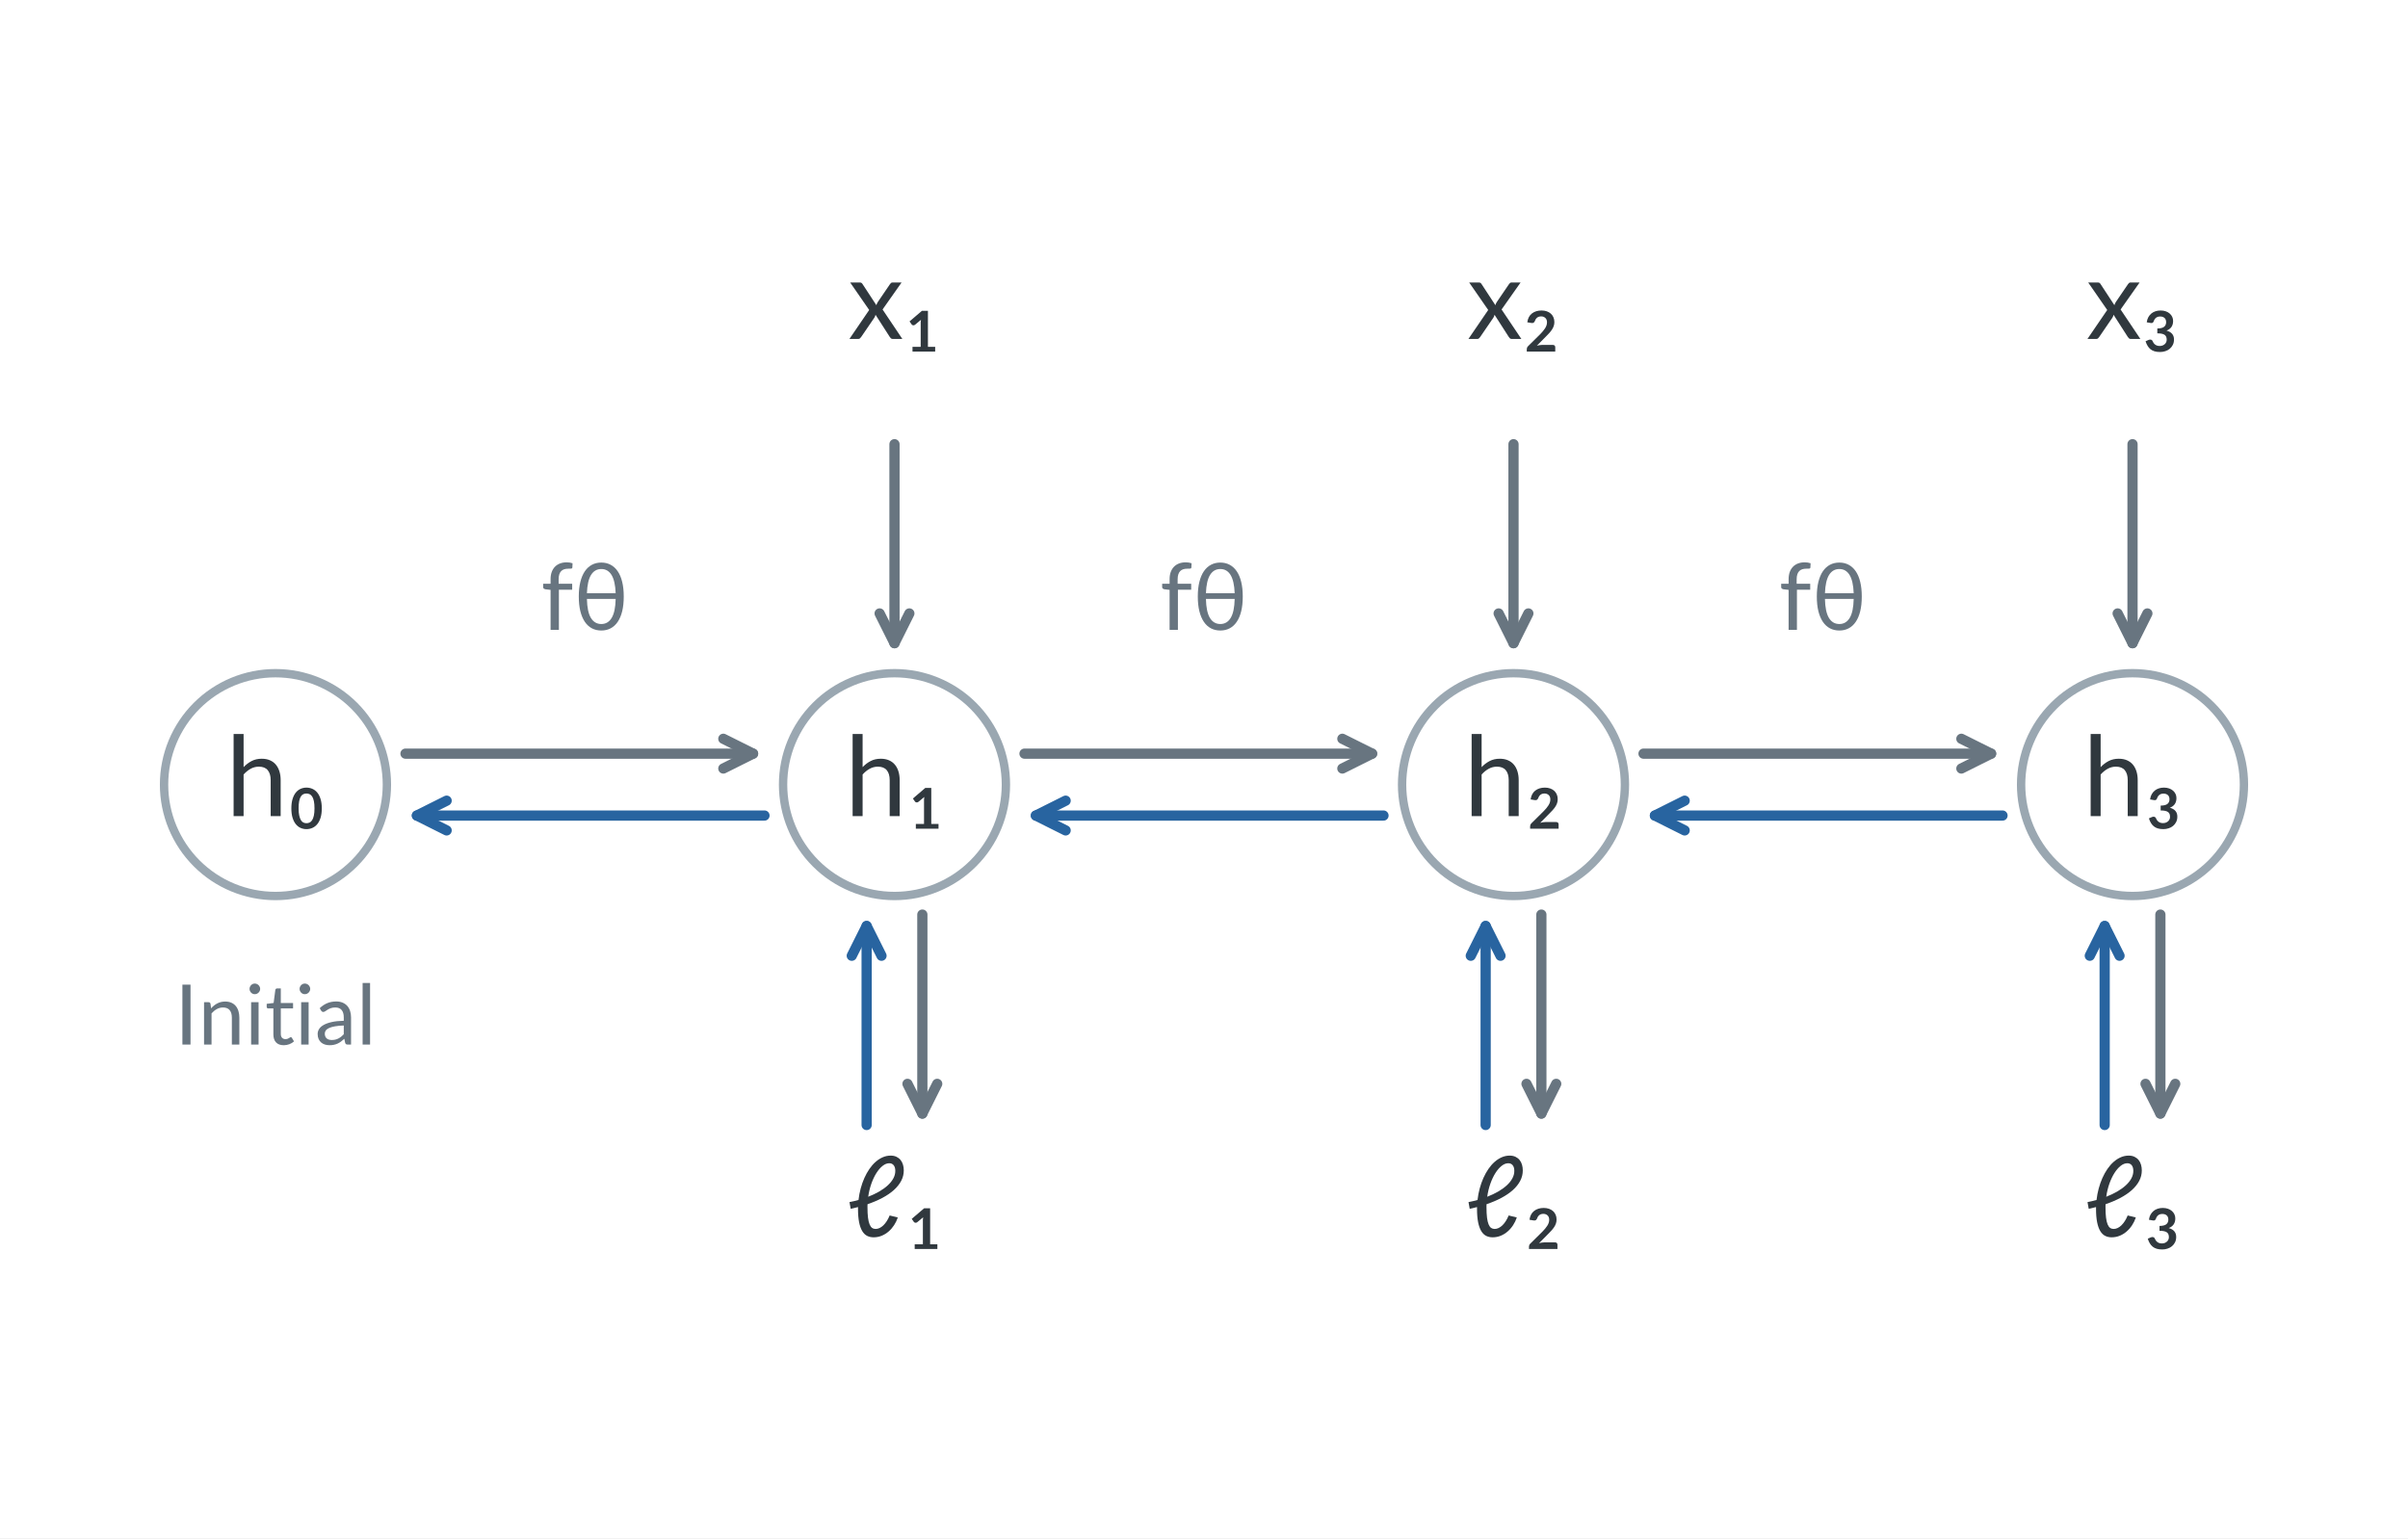
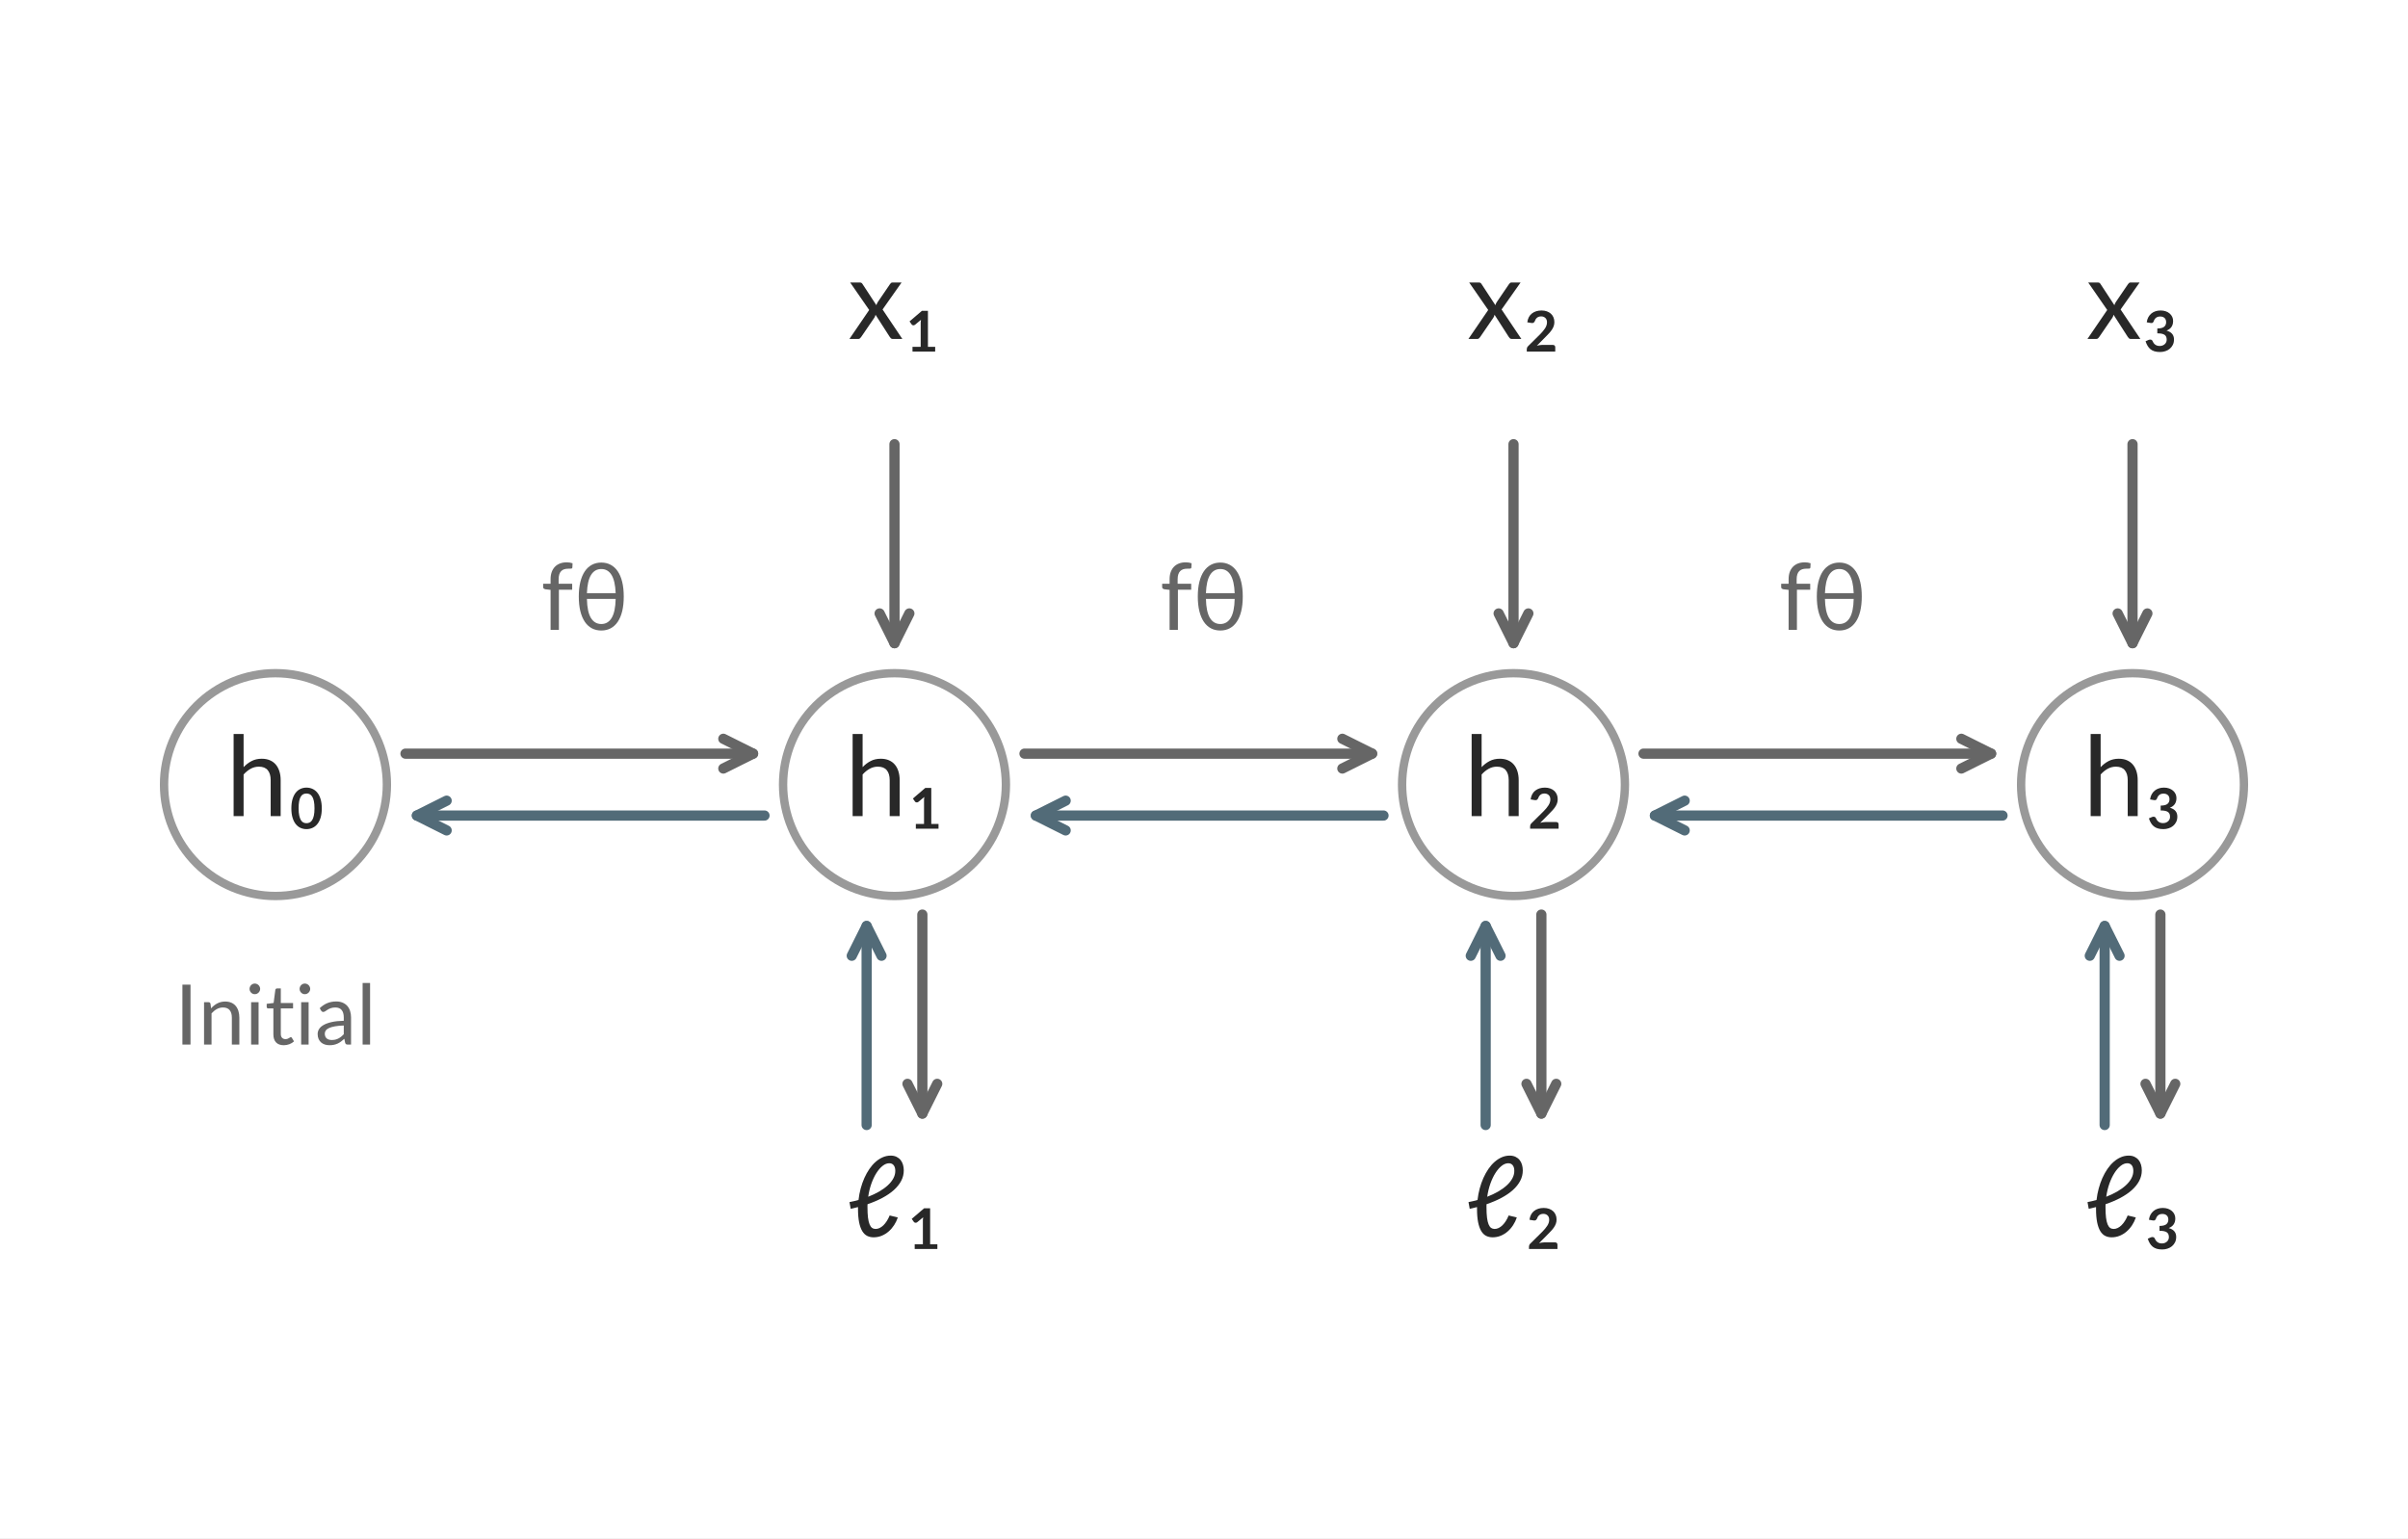
<svg xmlns="http://www.w3.org/2000/svg" xmlns:xlink="http://www.w3.org/1999/xlink" width="259.2pt" height="165.6pt" viewBox="0 0 259.2 165.6" version="1.1">
  <defs>
    <style type="text/css">*{stroke-linejoin: round; stroke-linecap: butt}</style>
  </defs>
  <g id="figure_1">
    <g id="patch_1">
      <path d="M 0 165.6 L 259.2 165.6 L 259.2 0 L 0 0 z " style="fill: #ffffff" />
    </g>
    <g id="axes_1">
      <g id="patch_2">
-         <path d="M 29.653 96.459 C 32.834 96.459 35.884 95.196 38.134 92.947 C 40.383 90.697 41.646 87.647 41.646 84.466 C 41.646 81.285 40.383 78.234 38.134 75.985 C 35.884 73.736 32.834 72.472 29.653 72.472 C 26.472 72.472 23.421 73.736 21.172 75.985 C 18.923 78.234 17.659 81.285 17.659 84.466 C 17.659 87.647 18.923 90.697 21.172 92.947 C 23.421 95.196 26.472 96.459 29.653 96.459 z " clip-path="url(#p471a145c0a)" style="fill: #ffffff; stroke: #9aa7b1; stroke-width: 0.9; stroke-linejoin: miter" />
+         <path d="M 29.653 96.459 C 32.834 96.459 35.884 95.196 38.134 92.947 C 40.383 90.697 41.646 87.647 41.646 84.466 C 41.646 81.285 40.383 78.234 38.134 75.985 C 35.884 73.736 32.834 72.472 29.653 72.472 C 26.472 72.472 23.421 73.736 21.172 75.985 C 18.923 78.234 17.659 81.285 17.659 84.466 C 17.659 87.647 18.923 90.697 21.172 92.947 C 23.421 95.196 26.472 96.459 29.653 96.459 z " clip-path="url(#p471a145c0a)" style="fill: #ffffff; stroke: #999999; stroke-width: 0.9; stroke-linejoin: miter" />
      </g>
      <g id="patch_3">
-         <path d="M 96.284 96.459 C 99.465 96.459 102.516 95.196 104.765 92.947 C 107.014 90.697 108.278 87.647 108.278 84.466 C 108.278 81.285 107.014 78.234 104.765 75.985 C 102.516 73.736 99.465 72.472 96.284 72.472 C 93.104 72.472 90.053 73.736 87.803 75.985 C 85.554 78.234 84.291 81.285 84.291 84.466 C 84.291 87.647 85.554 90.697 87.803 92.947 C 90.053 95.196 93.104 96.459 96.284 96.459 z " clip-path="url(#p471a145c0a)" style="fill: #ffffff; stroke: #9aa7b1; stroke-width: 0.9; stroke-linejoin: miter" />
+         <path d="M 96.284 96.459 C 99.465 96.459 102.516 95.196 104.765 92.947 C 107.014 90.697 108.278 87.647 108.278 84.466 C 108.278 81.285 107.014 78.234 104.765 75.985 C 102.516 73.736 99.465 72.472 96.284 72.472 C 93.104 72.472 90.053 73.736 87.803 75.985 C 85.554 78.234 84.291 81.285 84.291 84.466 C 84.291 87.647 85.554 90.697 87.803 92.947 C 90.053 95.196 93.104 96.459 96.284 96.459 z " clip-path="url(#p471a145c0a)" style="fill: #ffffff; stroke: #999999; stroke-width: 0.9; stroke-linejoin: miter" />
      </g>
      <g id="patch_4">
-         <path d="M 43.648 81.134 Q 62.97 81.134 81.061 81.134 " clip-path="url(#p471a145c0a)" style="fill: none; stroke: #687580; stroke-width: 1.1; stroke-linecap: round" />
-         <path d="M 77.861 79.534 L 81.061 81.134 L 77.861 82.734 " clip-path="url(#p471a145c0a)" style="fill: none; stroke: #687580; stroke-width: 1.1; stroke-linecap: round" />
+         <path d="M 43.648 81.134 Q 62.97 81.134 81.061 81.134 " clip-path="url(#p471a145c0a)" style="fill: none; stroke: #666666; stroke-width: 1.1; stroke-linecap: round" />
+         <path d="M 77.861 79.534 L 81.061 81.134 L 77.861 82.734 " clip-path="url(#p471a145c0a)" style="fill: none; stroke: #666666; stroke-width: 1.1; stroke-linecap: round" />
      </g>
      <g id="patch_5">
-         <path d="M 82.289 87.797 Q 62.967 87.797 44.876 87.797 " clip-path="url(#p471a145c0a)" style="fill: none; stroke: #2864a0; stroke-width: 1.1; stroke-linecap: round" />
-         <path d="M 48.076 89.397 L 44.876 87.797 L 48.076 86.197 " clip-path="url(#p471a145c0a)" style="fill: none; stroke: #2864a0; stroke-width: 1.1; stroke-linecap: round" />
+         <path d="M 82.289 87.797 Q 62.967 87.797 44.876 87.797 " clip-path="url(#p471a145c0a)" style="fill: none; stroke: #526b78; stroke-width: 1.1; stroke-linecap: round" />
+         <path d="M 48.076 89.397 L 44.876 87.797 L 48.076 86.197 " clip-path="url(#p471a145c0a)" style="fill: none; stroke: #526b78; stroke-width: 1.1; stroke-linecap: round" />
      </g>
      <g id="patch_6">
-         <path d="M 96.284 47.82 Q 96.284 59.146 96.284 69.241 " clip-path="url(#p471a145c0a)" style="fill: none; stroke: #687580; stroke-width: 1.1; stroke-linecap: round" />
-         <path d="M 97.884 66.041 L 96.284 69.241 L 94.684 66.041 " clip-path="url(#p471a145c0a)" style="fill: none; stroke: #687580; stroke-width: 1.1; stroke-linecap: round" />
+         <path d="M 96.284 47.82 Q 96.284 59.146 96.284 69.241 " clip-path="url(#p471a145c0a)" style="fill: none; stroke: #666666; stroke-width: 1.1; stroke-linecap: round" />
+         <path d="M 97.884 66.041 L 96.284 69.241 L 94.684 66.041 " clip-path="url(#p471a145c0a)" style="fill: none; stroke: #666666; stroke-width: 1.1; stroke-linecap: round" />
      </g>
      <g id="patch_7">
-         <path d="M 99.283 98.46 Q 99.283 109.786 99.283 119.881 " clip-path="url(#p471a145c0a)" style="fill: none; stroke: #687580; stroke-width: 1.1; stroke-linecap: round" />
-         <path d="M 100.883 116.681 L 99.283 119.881 L 97.683 116.681 " clip-path="url(#p471a145c0a)" style="fill: none; stroke: #687580; stroke-width: 1.1; stroke-linecap: round" />
+         <path d="M 99.283 98.46 Q 99.283 109.786 99.283 119.881 " clip-path="url(#p471a145c0a)" style="fill: none; stroke: #666666; stroke-width: 1.1; stroke-linecap: round" />
+         <path d="M 100.883 116.681 L 99.283 119.881 L 97.683 116.681 " clip-path="url(#p471a145c0a)" style="fill: none; stroke: #666666; stroke-width: 1.1; stroke-linecap: round" />
      </g>
      <g id="patch_8">
-         <path d="M 93.286 121.111 Q 93.286 109.786 93.286 99.69 " clip-path="url(#p471a145c0a)" style="fill: none; stroke: #2864a0; stroke-width: 1.1; stroke-linecap: round" />
-         <path d="M 91.686 102.89 L 93.286 99.69 L 94.886 102.89 " clip-path="url(#p471a145c0a)" style="fill: none; stroke: #2864a0; stroke-width: 1.1; stroke-linecap: round" />
+         <path d="M 93.286 121.111 Q 93.286 109.786 93.286 99.69 " clip-path="url(#p471a145c0a)" style="fill: none; stroke: #526b78; stroke-width: 1.1; stroke-linecap: round" />
+         <path d="M 91.686 102.89 L 93.286 99.69 L 94.886 102.89 " clip-path="url(#p471a145c0a)" style="fill: none; stroke: #526b78; stroke-width: 1.1; stroke-linecap: round" />
      </g>
      <g id="patch_9">
-         <path d="M 162.916 96.459 C 166.096 96.459 169.147 95.196 171.397 92.947 C 173.646 90.697 174.909 87.647 174.909 84.466 C 174.909 81.285 173.646 78.234 171.397 75.985 C 169.147 73.736 166.096 72.472 162.916 72.472 C 159.735 72.472 156.684 73.736 154.435 75.985 C 152.186 78.234 150.922 81.285 150.922 84.466 C 150.922 87.647 152.186 90.697 154.435 92.947 C 156.684 95.196 159.735 96.459 162.916 96.459 z " clip-path="url(#p471a145c0a)" style="fill: #ffffff; stroke: #9aa7b1; stroke-width: 0.9; stroke-linejoin: miter" />
+         <path d="M 162.916 96.459 C 166.096 96.459 169.147 95.196 171.397 92.947 C 173.646 90.697 174.909 87.647 174.909 84.466 C 174.909 81.285 173.646 78.234 171.397 75.985 C 169.147 73.736 166.096 72.472 162.916 72.472 C 159.735 72.472 156.684 73.736 154.435 75.985 C 152.186 78.234 150.922 81.285 150.922 84.466 C 150.922 87.647 152.186 90.697 154.435 92.947 C 156.684 95.196 159.735 96.459 162.916 96.459 z " clip-path="url(#p471a145c0a)" style="fill: #ffffff; stroke: #999999; stroke-width: 0.9; stroke-linejoin: miter" />
      </g>
      <g id="patch_10">
-         <path d="M 110.279 81.134 Q 129.601 81.134 147.693 81.134 " clip-path="url(#p471a145c0a)" style="fill: none; stroke: #687580; stroke-width: 1.1; stroke-linecap: round" />
-         <path d="M 144.493 79.534 L 147.693 81.134 L 144.493 82.734 " clip-path="url(#p471a145c0a)" style="fill: none; stroke: #687580; stroke-width: 1.1; stroke-linecap: round" />
+         <path d="M 110.279 81.134 Q 129.601 81.134 147.693 81.134 " clip-path="url(#p471a145c0a)" style="fill: none; stroke: #666666; stroke-width: 1.1; stroke-linecap: round" />
+         <path d="M 144.493 79.534 L 147.693 81.134 L 144.493 82.734 " clip-path="url(#p471a145c0a)" style="fill: none; stroke: #666666; stroke-width: 1.1; stroke-linecap: round" />
      </g>
      <g id="patch_11">
-         <path d="M 148.921 87.797 Q 129.599 87.797 111.507 87.797 " clip-path="url(#p471a145c0a)" style="fill: none; stroke: #2864a0; stroke-width: 1.1; stroke-linecap: round" />
-         <path d="M 114.707 89.397 L 111.507 87.797 L 114.707 86.197 " clip-path="url(#p471a145c0a)" style="fill: none; stroke: #2864a0; stroke-width: 1.1; stroke-linecap: round" />
+         <path d="M 148.921 87.797 Q 129.599 87.797 111.507 87.797 " clip-path="url(#p471a145c0a)" style="fill: none; stroke: #526b78; stroke-width: 1.1; stroke-linecap: round" />
+         <path d="M 114.707 89.397 L 111.507 87.797 L 114.707 86.197 " clip-path="url(#p471a145c0a)" style="fill: none; stroke: #526b78; stroke-width: 1.1; stroke-linecap: round" />
      </g>
      <g id="patch_12">
-         <path d="M 162.916 47.82 Q 162.916 59.146 162.916 69.241 " clip-path="url(#p471a145c0a)" style="fill: none; stroke: #687580; stroke-width: 1.1; stroke-linecap: round" />
-         <path d="M 164.516 66.041 L 162.916 69.241 L 161.316 66.041 " clip-path="url(#p471a145c0a)" style="fill: none; stroke: #687580; stroke-width: 1.1; stroke-linecap: round" />
+         <path d="M 162.916 47.82 Q 162.916 59.146 162.916 69.241 " clip-path="url(#p471a145c0a)" style="fill: none; stroke: #666666; stroke-width: 1.1; stroke-linecap: round" />
+         <path d="M 164.516 66.041 L 162.916 69.241 L 161.316 66.041 " clip-path="url(#p471a145c0a)" style="fill: none; stroke: #666666; stroke-width: 1.1; stroke-linecap: round" />
      </g>
      <g id="patch_13">
-         <path d="M 165.914 98.46 Q 165.914 109.786 165.914 119.881 " clip-path="url(#p471a145c0a)" style="fill: none; stroke: #687580; stroke-width: 1.1; stroke-linecap: round" />
-         <path d="M 167.514 116.681 L 165.914 119.881 L 164.314 116.681 " clip-path="url(#p471a145c0a)" style="fill: none; stroke: #687580; stroke-width: 1.1; stroke-linecap: round" />
+         <path d="M 165.914 98.46 Q 165.914 109.786 165.914 119.881 " clip-path="url(#p471a145c0a)" style="fill: none; stroke: #666666; stroke-width: 1.1; stroke-linecap: round" />
+         <path d="M 167.514 116.681 L 165.914 119.881 L 164.314 116.681 " clip-path="url(#p471a145c0a)" style="fill: none; stroke: #666666; stroke-width: 1.1; stroke-linecap: round" />
      </g>
      <g id="patch_14">
-         <path d="M 159.917 121.111 Q 159.917 109.786 159.917 99.69 " clip-path="url(#p471a145c0a)" style="fill: none; stroke: #2864a0; stroke-width: 1.1; stroke-linecap: round" />
-         <path d="M 158.317 102.89 L 159.917 99.69 L 161.517 102.89 " clip-path="url(#p471a145c0a)" style="fill: none; stroke: #2864a0; stroke-width: 1.1; stroke-linecap: round" />
+         <path d="M 159.917 121.111 Q 159.917 109.786 159.917 99.69 " clip-path="url(#p471a145c0a)" style="fill: none; stroke: #526b78; stroke-width: 1.1; stroke-linecap: round" />
+         <path d="M 158.317 102.89 L 159.917 99.69 L 161.517 102.89 " clip-path="url(#p471a145c0a)" style="fill: none; stroke: #526b78; stroke-width: 1.1; stroke-linecap: round" />
      </g>
      <g id="patch_15">
-         <path d="M 229.547 96.459 C 232.728 96.459 235.779 95.196 238.028 92.947 C 240.277 90.697 241.541 87.647 241.541 84.466 C 241.541 81.285 240.277 78.234 238.028 75.985 C 235.779 73.736 232.728 72.472 229.547 72.472 C 226.366 72.472 223.316 73.736 221.066 75.985 C 218.817 78.234 217.554 81.285 217.554 84.466 C 217.554 87.647 218.817 90.697 221.066 92.947 C 223.316 95.196 226.366 96.459 229.547 96.459 z " clip-path="url(#p471a145c0a)" style="fill: #ffffff; stroke: #9aa7b1; stroke-width: 0.9; stroke-linejoin: miter" />
+         <path d="M 229.547 96.459 C 232.728 96.459 235.779 95.196 238.028 92.947 C 240.277 90.697 241.541 87.647 241.541 84.466 C 241.541 81.285 240.277 78.234 238.028 75.985 C 235.779 73.736 232.728 72.472 229.547 72.472 C 226.366 72.472 223.316 73.736 221.066 75.985 C 218.817 78.234 217.554 81.285 217.554 84.466 C 217.554 87.647 218.817 90.697 221.066 92.947 C 223.316 95.196 226.366 96.459 229.547 96.459 z " clip-path="url(#p471a145c0a)" style="fill: #ffffff; stroke: #999999; stroke-width: 0.9; stroke-linejoin: miter" />
      </g>
      <g id="patch_16">
-         <path d="M 176.911 81.134 Q 196.233 81.134 214.324 81.134 " clip-path="url(#p471a145c0a)" style="fill: none; stroke: #687580; stroke-width: 1.1; stroke-linecap: round" />
-         <path d="M 211.124 79.534 L 214.324 81.134 L 211.124 82.734 " clip-path="url(#p471a145c0a)" style="fill: none; stroke: #687580; stroke-width: 1.1; stroke-linecap: round" />
+         <path d="M 176.911 81.134 Q 196.233 81.134 214.324 81.134 " clip-path="url(#p471a145c0a)" style="fill: none; stroke: #666666; stroke-width: 1.1; stroke-linecap: round" />
+         <path d="M 211.124 79.534 L 214.324 81.134 L 211.124 82.734 " clip-path="url(#p471a145c0a)" style="fill: none; stroke: #666666; stroke-width: 1.1; stroke-linecap: round" />
      </g>
      <g id="patch_17">
-         <path d="M 215.552 87.797 Q 196.23 87.797 178.139 87.797 " clip-path="url(#p471a145c0a)" style="fill: none; stroke: #2864a0; stroke-width: 1.1; stroke-linecap: round" />
-         <path d="M 181.339 89.397 L 178.139 87.797 L 181.339 86.197 " clip-path="url(#p471a145c0a)" style="fill: none; stroke: #2864a0; stroke-width: 1.1; stroke-linecap: round" />
+         <path d="M 215.552 87.797 Q 196.23 87.797 178.139 87.797 " clip-path="url(#p471a145c0a)" style="fill: none; stroke: #526b78; stroke-width: 1.1; stroke-linecap: round" />
+         <path d="M 181.339 89.397 L 178.139 87.797 L 181.339 86.197 " clip-path="url(#p471a145c0a)" style="fill: none; stroke: #526b78; stroke-width: 1.1; stroke-linecap: round" />
      </g>
      <g id="patch_18">
-         <path d="M 229.547 47.82 Q 229.547 59.146 229.547 69.241 " clip-path="url(#p471a145c0a)" style="fill: none; stroke: #687580; stroke-width: 1.1; stroke-linecap: round" />
-         <path d="M 231.147 66.041 L 229.547 69.241 L 227.947 66.041 " clip-path="url(#p471a145c0a)" style="fill: none; stroke: #687580; stroke-width: 1.1; stroke-linecap: round" />
+         <path d="M 229.547 47.82 Q 229.547 59.146 229.547 69.241 " clip-path="url(#p471a145c0a)" style="fill: none; stroke: #666666; stroke-width: 1.1; stroke-linecap: round" />
+         <path d="M 231.147 66.041 L 229.547 69.241 L 227.947 66.041 " clip-path="url(#p471a145c0a)" style="fill: none; stroke: #666666; stroke-width: 1.1; stroke-linecap: round" />
      </g>
      <g id="patch_19">
-         <path d="M 232.546 98.46 Q 232.546 109.786 232.546 119.881 " clip-path="url(#p471a145c0a)" style="fill: none; stroke: #687580; stroke-width: 1.1; stroke-linecap: round" />
-         <path d="M 234.146 116.681 L 232.546 119.881 L 230.946 116.681 " clip-path="url(#p471a145c0a)" style="fill: none; stroke: #687580; stroke-width: 1.1; stroke-linecap: round" />
+         <path d="M 232.546 98.46 Q 232.546 109.786 232.546 119.881 " clip-path="url(#p471a145c0a)" style="fill: none; stroke: #666666; stroke-width: 1.1; stroke-linecap: round" />
+         <path d="M 234.146 116.681 L 232.546 119.881 L 230.946 116.681 " clip-path="url(#p471a145c0a)" style="fill: none; stroke: #666666; stroke-width: 1.1; stroke-linecap: round" />
      </g>
      <g id="patch_20">
-         <path d="M 226.549 121.111 Q 226.549 109.786 226.549 99.69 " clip-path="url(#p471a145c0a)" style="fill: none; stroke: #2864a0; stroke-width: 1.1; stroke-linecap: round" />
-         <path d="M 224.949 102.89 L 226.549 99.69 L 228.149 102.89 " clip-path="url(#p471a145c0a)" style="fill: none; stroke: #2864a0; stroke-width: 1.1; stroke-linecap: round" />
+         <path d="M 226.549 121.111 Q 226.549 109.786 226.549 99.69 " clip-path="url(#p471a145c0a)" style="fill: none; stroke: #526b78; stroke-width: 1.1; stroke-linecap: round" />
+         <path d="M 224.949 102.89 L 226.549 99.69 L 228.149 102.89 " clip-path="url(#p471a145c0a)" style="fill: none; stroke: #526b78; stroke-width: 1.1; stroke-linecap: round" />
      </g>
      <g id="text_1">
-         <g style="fill: #30383e" transform="translate(24.30063 87.85579) scale(0.12 -0.12)">
+         <g style="fill: #282828" transform="translate(24.30063 87.85579) scale(0.12 -0.12)">
          <defs>
            <path id="Lato-Regular-68" d="M 1024 2810 Q 1232 3030 1485 3161 Q 1738 3293 2067 3293 Q 2333 3293 2536 3205 Q 2739 3117 2875 2955 Q 3011 2794 3081 2566 Q 3152 2339 3152 2064 L 3152 0 L 2579 0 L 2579 2064 Q 2579 2432 2411 2635 Q 2243 2838 1901 2838 Q 1648 2838 1429 2716 Q 1210 2595 1024 2387 L 1024 0 L 451 0 L 451 4714 L 1024 4714 L 1024 2810 z " transform="scale(0.015625)" />
            <path id="Lato-Regular-2080" d="M 1942 442 Q 1942 135 1873 -89 Q 1805 -313 1686 -459 Q 1568 -605 1406 -677 Q 1245 -749 1062 -749 Q 880 -749 721 -677 Q 563 -605 446 -459 Q 330 -313 262 -89 Q 195 135 195 442 Q 195 749 262 974 Q 330 1200 446 1345 Q 563 1491 721 1563 Q 880 1635 1062 1635 Q 1245 1635 1406 1563 Q 1568 1491 1686 1345 Q 1805 1200 1873 974 Q 1942 749 1942 442 z M 1523 442 Q 1523 695 1488 859 Q 1453 1024 1390 1121 Q 1328 1219 1245 1257 Q 1162 1296 1062 1296 Q 963 1296 880 1257 Q 797 1219 737 1121 Q 678 1024 644 859 Q 611 695 611 442 Q 611 192 648 27 Q 685 -137 745 -235 Q 806 -333 888 -371 Q 970 -409 1062 -409 Q 1155 -409 1240 -371 Q 1325 -333 1387 -235 Q 1450 -137 1486 27 Q 1523 192 1523 442 z " transform="scale(0.015625)" />
          </defs>
          <use xlink:href="#Lato-Regular-68" />
          <use xlink:href="#Lato-Regular-2080" transform="translate(55.8 0)" />
        </g>
      </g>
      <g id="text_2">
-         <g style="fill: #30383e" transform="translate(90.93209 87.85579) scale(0.12 -0.12)">
+         <g style="fill: #282828" transform="translate(90.93209 87.85579) scale(0.12 -0.12)">
          <defs>
            <path id="Lato-Regular-2081" d="M 1811 -451 L 1811 -723 L 509 -723 L 509 -451 L 979 -451 L 979 957 L 995 1098 L 650 813 Q 621 791 593 786 Q 566 781 540 786 Q 515 791 494 803 Q 474 816 464 829 L 339 1008 L 1050 1616 L 1395 1616 L 1395 -451 L 1811 -451 z " transform="scale(0.015625)" />
          </defs>
          <use xlink:href="#Lato-Regular-68" />
          <use xlink:href="#Lato-Regular-2081" transform="translate(55.8 0)" />
        </g>
      </g>
      <g id="text_3">
-         <g style="fill: #687580" transform="translate(58.23105 67.80792) scale(0.1 -0.1)">
+         <g style="fill: #666666" transform="translate(58.23105 67.80792) scale(0.1 -0.1)">
          <defs>
            <path id="Lato-Regular-66" d="M 662 0 L 662 2755 L 304 2797 Q 237 2813 193 2846 Q 150 2880 150 2944 L 150 3178 L 662 3178 L 662 3491 Q 662 3770 740 3986 Q 819 4202 964 4350 Q 1110 4499 1315 4576 Q 1520 4653 1776 4653 Q 1994 4653 2176 4589 L 2163 4304 Q 2157 4227 2078 4220 Q 2000 4214 1869 4214 Q 1722 4214 1602 4176 Q 1482 4138 1395 4051 Q 1309 3965 1262 3824 Q 1216 3683 1216 3475 L 1216 3178 L 2150 3178 L 2150 2765 L 1235 2765 L 1235 0 L 662 0 z " transform="scale(0.015625)" />
            <path id="Lato-Regular-3b8" d="M 922 2131 Q 941 1248 1195 825 Q 1450 403 1914 403 Q 2374 403 2628 825 Q 2883 1248 2902 2131 L 922 2131 z M 2902 2528 Q 2870 3376 2617 3784 Q 2365 4192 1914 4192 Q 1459 4192 1206 3784 Q 954 3376 922 2528 L 2902 2528 z M 1914 4637 Q 2269 4637 2555 4485 Q 2842 4333 3043 4038 Q 3245 3744 3352 3305 Q 3459 2867 3459 2298 Q 3459 1722 3352 1285 Q 3245 848 3043 552 Q 2842 256 2555 105 Q 2269 -45 1914 -45 Q 1555 -45 1268 105 Q 982 256 780 552 Q 579 848 470 1285 Q 362 1722 362 2298 Q 362 2867 470 3305 Q 579 3744 780 4038 Q 982 4333 1268 4485 Q 1555 4637 1914 4637 z " transform="scale(0.015625)" />
          </defs>
          <use xlink:href="#Lato-Regular-66" />
          <use xlink:href="#Lato-Regular-3b8" transform="translate(35.05 0)" />
        </g>
      </g>
      <g id="text_4">
-         <g style="fill: #30383e" transform="translate(91.29209 36.49114) scale(0.12 -0.12)">
+         <g style="fill: #282828" transform="translate(91.29209 36.49114) scale(0.12 -0.12)">
          <defs>
            <path id="Lato-Regular-78" d="M 3114 0 L 2566 0 Q 2496 0 2456 37 Q 2416 74 2390 118 L 1574 1389 Q 1562 1344 1547 1301 Q 1533 1258 1507 1222 L 752 118 Q 720 74 683 37 Q 646 0 582 0 L 74 0 L 1210 1664 L 118 3242 L 666 3242 Q 736 3242 768 3219 Q 800 3197 826 3155 L 1622 1939 Q 1648 2032 1702 2118 L 2400 3142 Q 2429 3187 2462 3214 Q 2496 3242 2544 3242 L 3069 3242 L 1978 1693 L 3114 0 z " transform="scale(0.015625)" />
          </defs>
          <use xlink:href="#Lato-Regular-78" />
          <use xlink:href="#Lato-Regular-2081" transform="translate(49.8 0)" />
        </g>
      </g>
      <g id="text_5">
-         <g style="fill: #30383e" transform="translate(91.0549 133.1067) scale(0.12 -0.12)">
+         <g style="fill: #282828" transform="translate(91.0549 133.1067) scale(0.12 -0.12)">
          <defs>
            <path id="Lato-Regular-2113" d="M 2490 4202 Q 2298 4202 2107 4051 Q 1917 3901 1752 3641 Q 1587 3382 1462 3032 Q 1338 2682 1280 2278 Q 1626 2413 1910 2577 Q 2195 2742 2401 2931 Q 2608 3120 2721 3329 Q 2835 3539 2835 3760 Q 2835 3974 2742 4088 Q 2650 4202 2490 4202 z M 205 1971 Q 339 1997 468 2027 Q 598 2058 723 2093 Q 762 2432 848 2752 Q 934 3072 1060 3355 Q 1187 3638 1348 3873 Q 1510 4109 1704 4280 Q 1898 4451 2115 4545 Q 2333 4640 2570 4640 Q 2762 4640 2904 4571 Q 3046 4502 3139 4387 Q 3232 4272 3277 4117 Q 3322 3962 3322 3789 Q 3322 3472 3173 3189 Q 3024 2906 2752 2662 Q 2480 2419 2096 2214 Q 1712 2010 1242 1850 Q 1238 1805 1238 1763 Q 1238 1722 1238 1677 Q 1238 1318 1268 1078 Q 1299 838 1358 694 Q 1418 550 1504 489 Q 1590 429 1706 429 Q 1821 429 1934 483 Q 2048 538 2152 638 Q 2256 739 2347 881 Q 2438 1024 2512 1203 L 2979 1088 Q 2902 854 2766 646 Q 2630 438 2451 283 Q 2272 128 2053 38 Q 1834 -51 1590 -51 Q 1382 -51 1216 33 Q 1050 118 934 312 Q 819 506 756 819 Q 694 1133 694 1587 L 694 1686 Q 592 1658 488 1634 Q 384 1610 275 1584 L 205 1971 z " transform="scale(0.015625)" />
          </defs>
          <use xlink:href="#Lato-Regular-2113" />
          <use xlink:href="#Lato-Regular-2081" transform="translate(53.75 0)" />
        </g>
      </g>
      <g id="text_6">
-         <g style="fill: #30383e" transform="translate(157.5635 87.85579) scale(0.12 -0.12)">
+         <g style="fill: #282828" transform="translate(157.5635 87.85579) scale(0.12 -0.12)">
          <defs>
            <path id="Lato-Regular-2082" d="M 1734 -342 Q 1798 -342 1835 -377 Q 1872 -413 1872 -477 L 1872 -723 L 237 -723 L 237 -585 Q 237 -544 254 -499 Q 272 -454 310 -416 L 1018 285 Q 1178 445 1288 614 Q 1398 784 1398 957 Q 1398 1120 1302 1208 Q 1206 1296 1066 1296 Q 915 1296 825 1219 Q 736 1143 691 1008 Q 659 951 617 928 Q 576 906 493 919 L 266 957 Q 314 1296 534 1465 Q 755 1635 1085 1635 Q 1251 1635 1387 1587 Q 1523 1539 1619 1453 Q 1715 1367 1768 1243 Q 1821 1120 1821 970 Q 1821 842 1781 731 Q 1741 621 1673 522 Q 1606 423 1520 330 Q 1434 237 1338 141 L 816 -387 Q 893 -368 968 -355 Q 1043 -342 1110 -342 L 1734 -342 z " transform="scale(0.015625)" />
          </defs>
          <use xlink:href="#Lato-Regular-68" />
          <use xlink:href="#Lato-Regular-2082" transform="translate(55.8 0)" />
        </g>
      </g>
      <g id="text_7">
-         <g style="fill: #687580" transform="translate(124.8625 67.80792) scale(0.1 -0.1)">
+         <g style="fill: #666666" transform="translate(124.8625 67.80792) scale(0.1 -0.1)">
          <use xlink:href="#Lato-Regular-66" />
          <use xlink:href="#Lato-Regular-3b8" transform="translate(35.05 0)" />
        </g>
      </g>
      <g id="text_8">
-         <g style="fill: #30383e" transform="translate(157.9235 36.49114) scale(0.12 -0.12)">
+         <g style="fill: #282828" transform="translate(157.9235 36.49114) scale(0.12 -0.12)">
          <use xlink:href="#Lato-Regular-78" />
          <use xlink:href="#Lato-Regular-2082" transform="translate(49.8 0)" />
        </g>
      </g>
      <g id="text_9">
-         <g style="fill: #30383e" transform="translate(157.6864 133.1067) scale(0.12 -0.12)">
+         <g style="fill: #282828" transform="translate(157.6864 133.1067) scale(0.12 -0.12)">
          <use xlink:href="#Lato-Regular-2113" />
          <use xlink:href="#Lato-Regular-2082" transform="translate(53.75 0)" />
        </g>
      </g>
      <g id="text_10">
-         <g style="fill: #30383e" transform="translate(224.195 87.85579) scale(0.12 -0.12)">
+         <g style="fill: #282828" transform="translate(224.195 87.85579) scale(0.12 -0.12)">
          <defs>
            <path id="Lato-Regular-2083" d="M 291 957 Q 314 1127 384 1253 Q 455 1379 559 1464 Q 663 1549 797 1592 Q 931 1635 1088 1635 Q 1251 1635 1382 1589 Q 1514 1543 1608 1461 Q 1703 1379 1754 1270 Q 1805 1162 1805 1034 Q 1805 624 1427 480 Q 1856 362 1856 -29 Q 1856 -205 1789 -339 Q 1722 -473 1611 -564 Q 1501 -656 1355 -702 Q 1210 -749 1056 -749 Q 874 -749 739 -709 Q 605 -669 507 -590 Q 410 -512 341 -396 Q 272 -281 224 -131 L 400 -54 Q 471 -25 533 -39 Q 595 -54 621 -109 Q 637 -141 662 -190 Q 688 -240 734 -288 Q 781 -336 853 -369 Q 925 -403 1034 -403 Q 1133 -403 1208 -371 Q 1283 -339 1334 -289 Q 1386 -240 1411 -176 Q 1437 -112 1437 -45 Q 1437 51 1410 120 Q 1383 189 1320 234 Q 1258 279 1154 301 Q 1050 323 899 323 L 899 602 Q 1178 605 1291 701 Q 1405 797 1405 963 Q 1405 1123 1312 1206 Q 1219 1290 1066 1290 Q 912 1290 821 1214 Q 730 1139 691 1011 Q 659 947 624 926 Q 589 906 506 919 L 291 957 z " transform="scale(0.015625)" />
          </defs>
          <use xlink:href="#Lato-Regular-68" />
          <use xlink:href="#Lato-Regular-2083" transform="translate(55.8 0)" />
        </g>
      </g>
      <g id="text_11">
-         <g style="fill: #687580" transform="translate(191.494 67.80792) scale(0.1 -0.1)">
+         <g style="fill: #666666" transform="translate(191.494 67.80792) scale(0.1 -0.1)">
          <use xlink:href="#Lato-Regular-66" />
          <use xlink:href="#Lato-Regular-3b8" transform="translate(35.05 0)" />
        </g>
      </g>
      <g id="text_12">
-         <g style="fill: #30383e" transform="translate(224.555 36.49114) scale(0.12 -0.12)">
+         <g style="fill: #282828" transform="translate(224.555 36.49114) scale(0.12 -0.12)">
          <use xlink:href="#Lato-Regular-78" />
          <use xlink:href="#Lato-Regular-2083" transform="translate(49.8 0)" />
        </g>
      </g>
      <g id="text_13">
-         <g style="fill: #30383e" transform="translate(224.3178 133.1067) scale(0.12 -0.12)">
+         <g style="fill: #282828" transform="translate(224.3178 133.1067) scale(0.12 -0.12)">
          <use xlink:href="#Lato-Regular-2113" />
          <use xlink:href="#Lato-Regular-2083" transform="translate(53.75 0)" />
        </g>
      </g>
      <g id="text_14">
-         <g style="fill: #687580" transform="translate(18.81063 112.451) scale(0.09 -0.09)">
+         <g style="fill: #666666" transform="translate(18.81063 112.451) scale(0.09 -0.09)">
          <defs>
            <path id="Lato-Regular-49" d="M 1206 0 L 586 0 L 586 4586 L 1206 4586 L 1206 0 z " transform="scale(0.015625)" />
            <path id="Lato-Regular-6e" d="M 989 2771 Q 1094 2890 1212 2986 Q 1331 3082 1464 3150 Q 1597 3219 1745 3256 Q 1894 3293 2067 3293 Q 2333 3293 2536 3205 Q 2739 3117 2875 2955 Q 3011 2794 3081 2566 Q 3152 2339 3152 2064 L 3152 0 L 2579 0 L 2579 2064 Q 2579 2432 2411 2635 Q 2243 2838 1901 2838 Q 1648 2838 1429 2716 Q 1210 2595 1024 2387 L 1024 0 L 451 0 L 451 3242 L 794 3242 Q 915 3242 944 3123 L 989 2771 z " transform="scale(0.015625)" />
            <path id="Lato-Regular-69" d="M 1053 3242 L 1053 0 L 483 0 L 483 3242 L 1053 3242 z M 1174 4259 Q 1174 4176 1140 4104 Q 1107 4032 1051 3976 Q 995 3920 920 3888 Q 845 3856 762 3856 Q 678 3856 606 3888 Q 534 3920 480 3976 Q 426 4032 394 4104 Q 362 4176 362 4259 Q 362 4342 394 4417 Q 426 4493 480 4549 Q 534 4605 606 4637 Q 678 4669 762 4669 Q 845 4669 920 4637 Q 995 4605 1051 4549 Q 1107 4493 1140 4417 Q 1174 4342 1174 4259 z " transform="scale(0.015625)" />
            <path id="Lato-Regular-74" d="M 1446 -51 Q 1062 -51 856 163 Q 650 378 650 781 L 650 2765 L 259 2765 Q 208 2765 173 2795 Q 138 2826 138 2890 L 138 3117 L 669 3184 L 800 4186 Q 810 4234 843 4264 Q 877 4294 931 4294 L 1219 4294 L 1219 3178 L 2157 3178 L 2157 2765 L 1219 2765 L 1219 819 Q 1219 614 1318 515 Q 1418 416 1574 416 Q 1664 416 1729 440 Q 1795 464 1843 493 Q 1891 522 1924 546 Q 1958 570 1984 570 Q 2029 570 2064 515 L 2230 243 Q 2083 106 1875 27 Q 1667 -51 1446 -51 z " transform="scale(0.015625)" />
            <path id="Lato-Regular-61" d="M 2208 1459 Q 1814 1446 1537 1396 Q 1261 1347 1086 1267 Q 912 1187 833 1078 Q 755 970 755 835 Q 755 707 796 614 Q 838 522 910 462 Q 982 403 1080 376 Q 1178 349 1290 349 Q 1440 349 1565 379 Q 1690 410 1800 467 Q 1910 525 2011 605 Q 2112 685 2208 787 L 2208 1459 z M 368 2784 Q 637 3043 947 3171 Q 1258 3299 1635 3299 Q 1907 3299 2118 3209 Q 2330 3120 2474 2960 Q 2618 2800 2691 2573 Q 2765 2346 2765 2074 L 2765 0 L 2512 0 Q 2429 0 2384 27 Q 2339 54 2314 134 L 2250 442 Q 2122 323 2000 232 Q 1878 141 1744 78 Q 1610 16 1458 -17 Q 1306 -51 1120 -51 Q 931 -51 764 1 Q 598 54 475 160 Q 352 266 280 427 Q 208 589 208 810 Q 208 1002 313 1179 Q 419 1357 656 1494 Q 893 1632 1273 1720 Q 1654 1808 2208 1821 L 2208 2074 Q 2208 2451 2045 2644 Q 1882 2838 1568 2838 Q 1357 2838 1214 2785 Q 1072 2733 968 2667 Q 864 2602 789 2549 Q 714 2496 640 2496 Q 582 2496 540 2526 Q 499 2557 470 2602 L 368 2784 z " transform="scale(0.015625)" />
            <path id="Lato-Regular-6c" d="M 1040 4714 L 1040 0 L 470 0 L 470 4714 L 1040 4714 z " transform="scale(0.015625)" />
          </defs>
          <use xlink:href="#Lato-Regular-49" />
          <use xlink:href="#Lato-Regular-6e" transform="translate(28 0)" />
          <use xlink:href="#Lato-Regular-69" transform="translate(83.8 0)" />
          <use xlink:href="#Lato-Regular-74" transform="translate(107.8 0)" />
          <use xlink:href="#Lato-Regular-69" transform="translate(143.65 0)" />
          <use xlink:href="#Lato-Regular-61" transform="translate(167.65 0)" />
          <use xlink:href="#Lato-Regular-6c" transform="translate(217.35 0)" />
        </g>
      </g>
    </g>
  </g>
  <defs>
    <clipPath id="p471a145c0a">
      <rect x="3" y="17.834" width="253.2" height="129.931" />
    </clipPath>
  </defs>
</svg>
